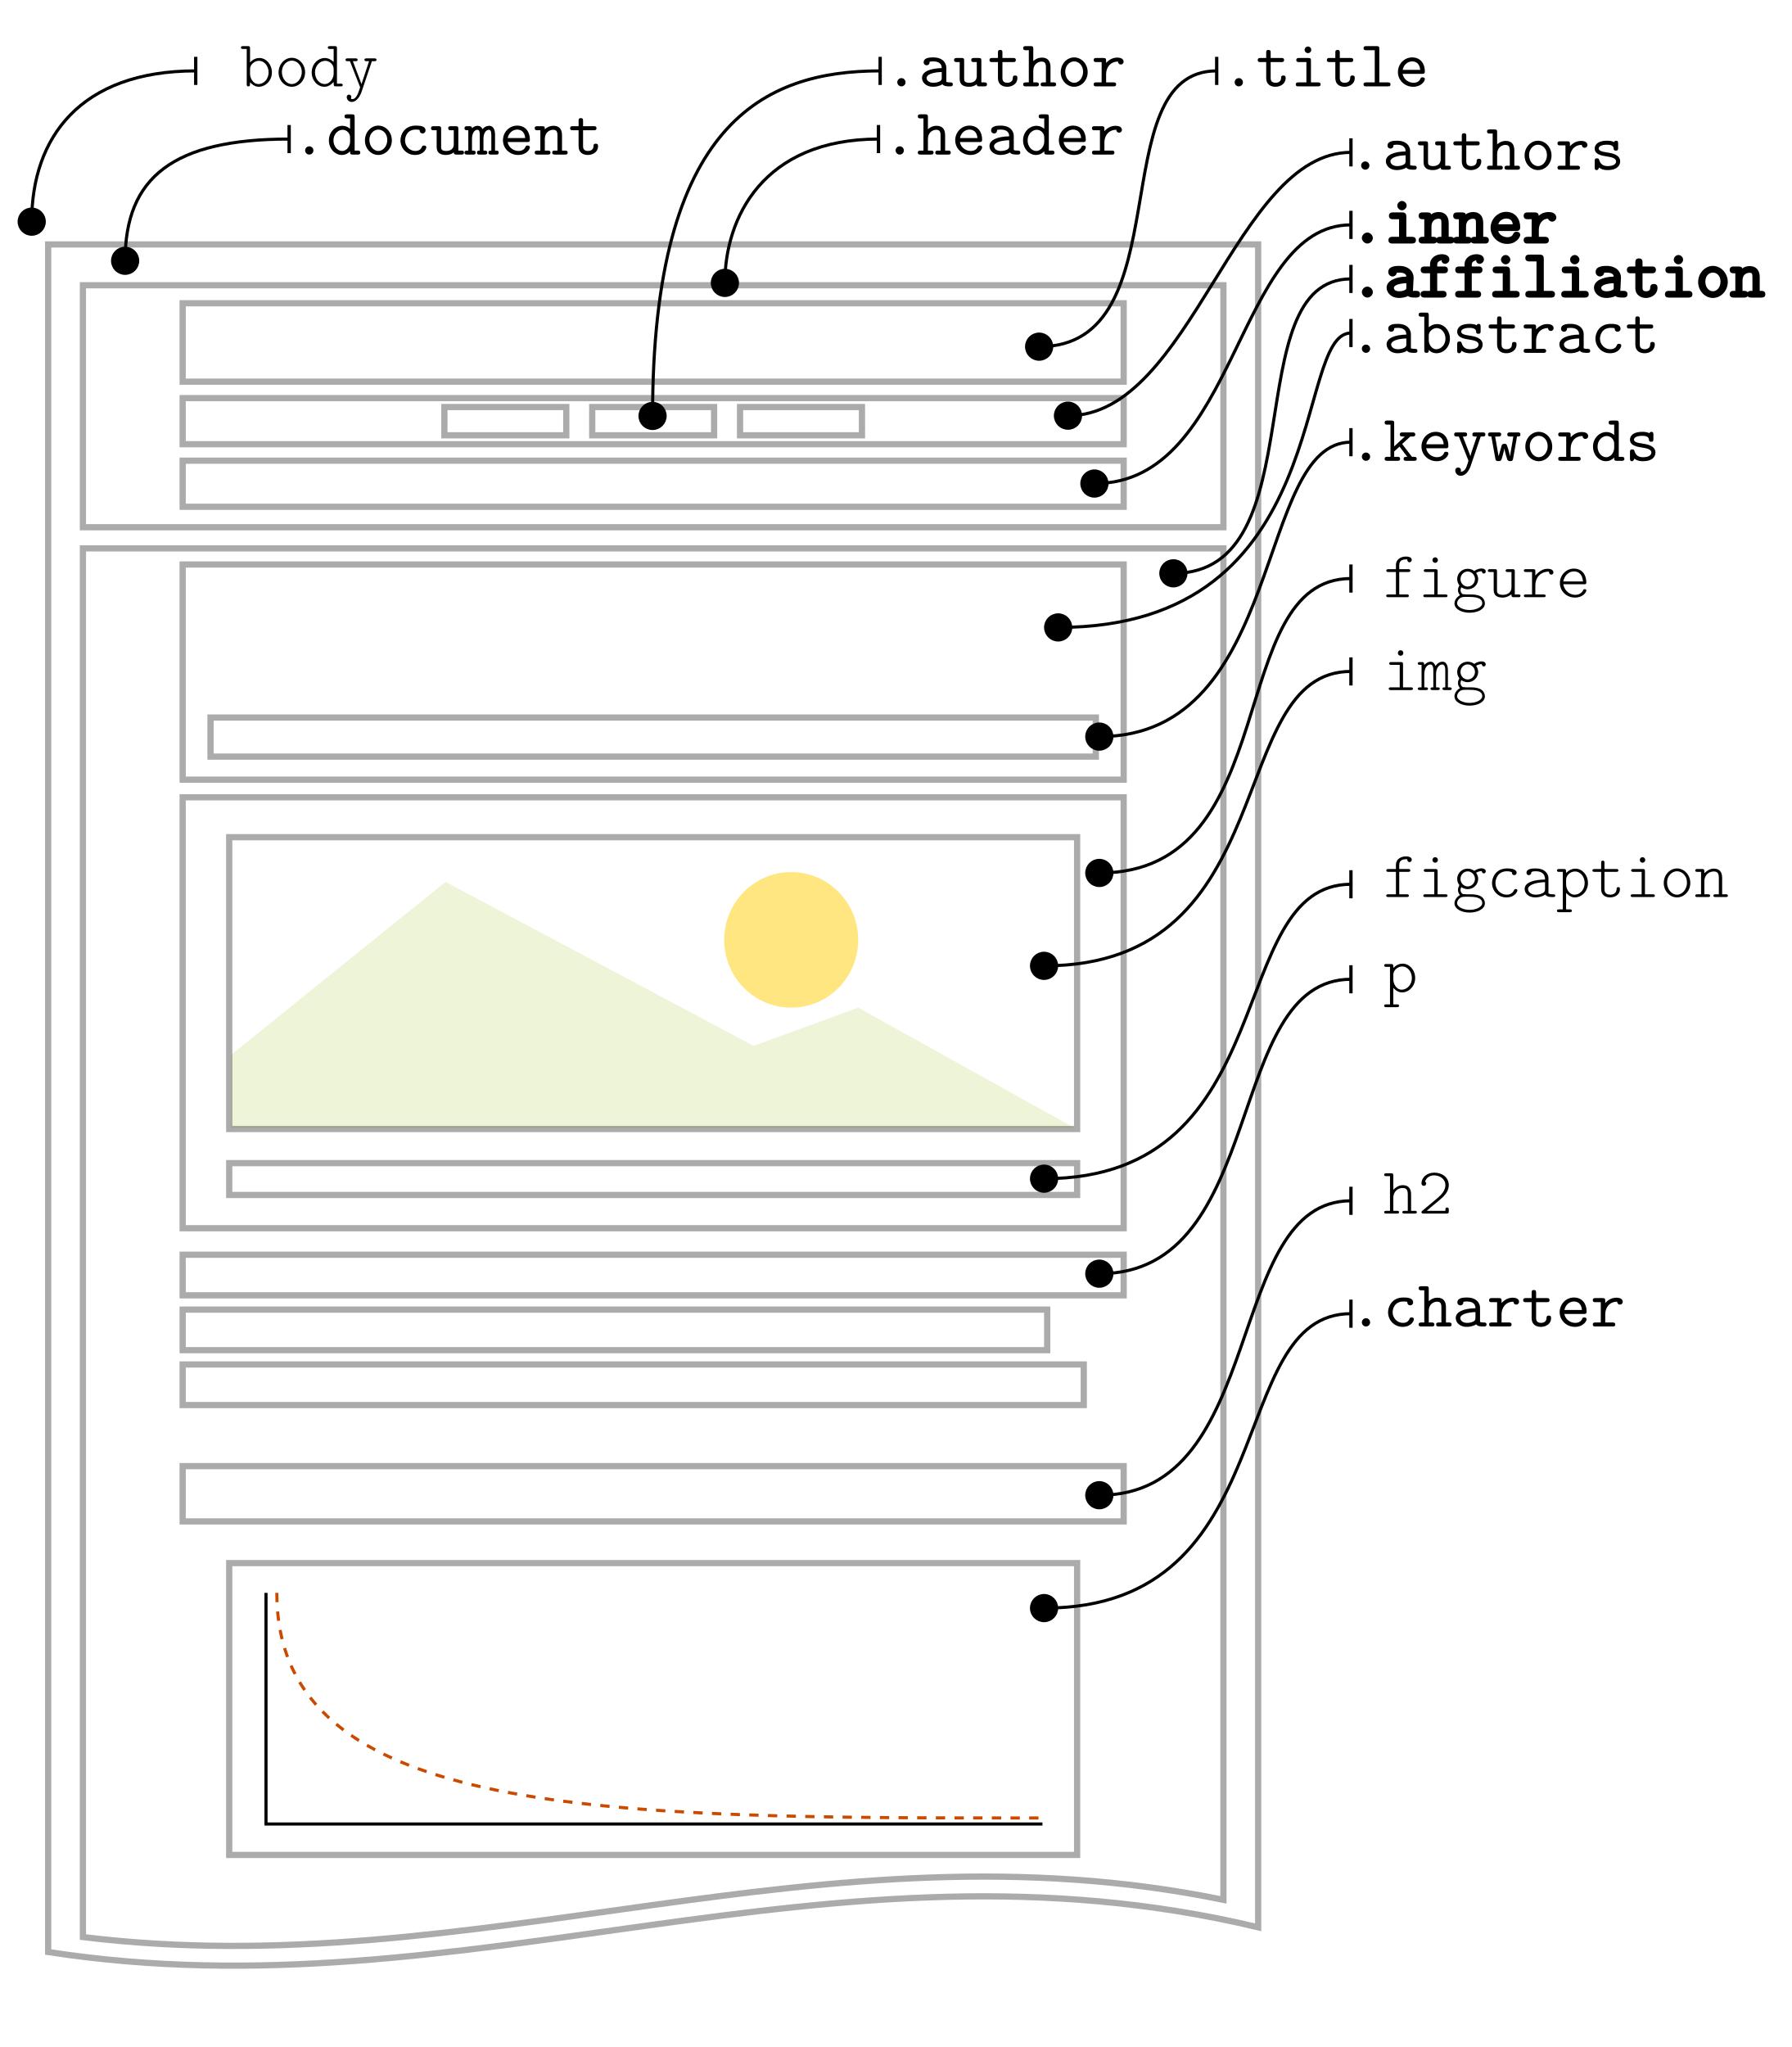
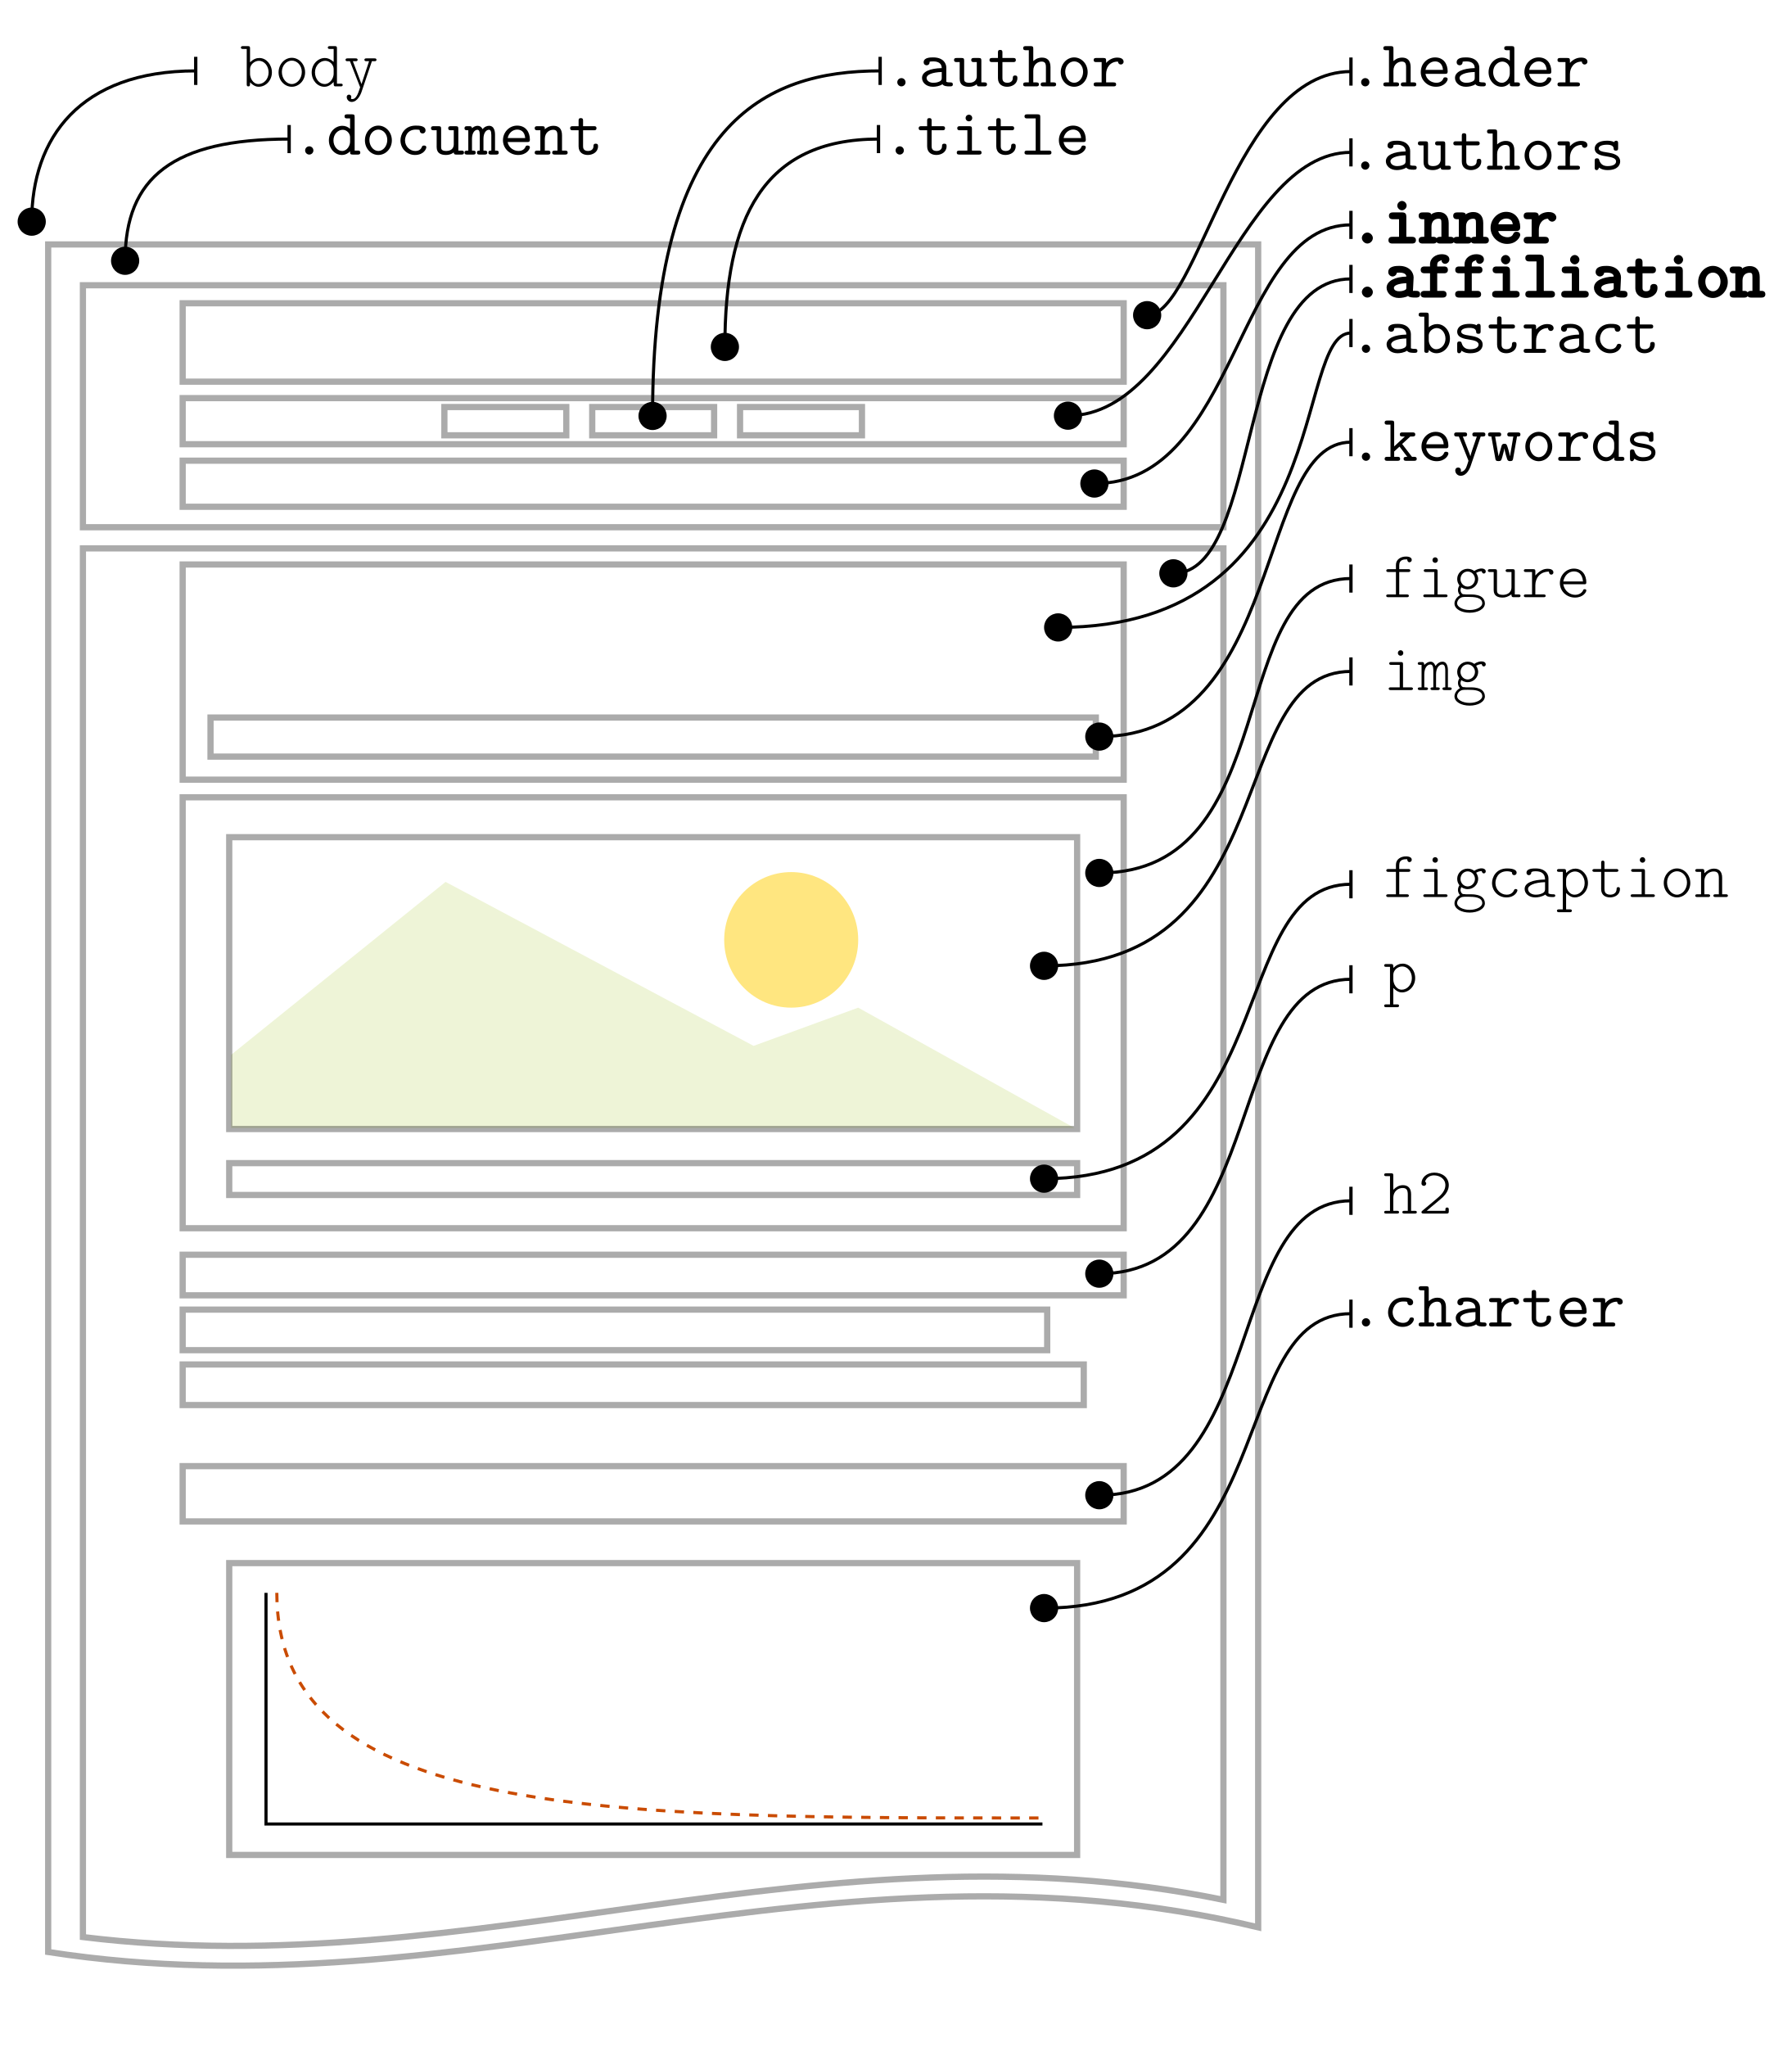
<svg xmlns="http://www.w3.org/2000/svg" width="288mm" height="329mm" viewBox="0 0 288 329" version="1.1" id="svg8">
  <defs id="defs2">
    <marker style="overflow:visible" id="marker30902" refX="0" refY="0" orient="auto">
      <path transform="scale(0.8)" style="fill:none;fill-opacity:0.75;fill-rule:evenodd;stroke:#000000;stroke-width:1pt;stroke-opacity:1" d="M 0,5.65 V -5.65" id="path30900" />
    </marker>
    <marker style="overflow:visible" id="marker30655" refX="0" refY="0" orient="auto">
      <path transform="matrix(0.8,0,0,0.8,5.92,0.8)" style="fill:#000000;fill-opacity:1;fill-rule:evenodd;stroke:#000000;stroke-width:1pt;stroke-opacity:1" d="m -2.5,-1 c 0,2.76 -2.24,5 -5,5 -2.76,0 -5,-2.24 -5,-5 0,-2.76 2.24,-5 5,-5 2.76,0 5,2.24 5,5 z" id="path30653" />
    </marker>
    <marker orient="auto" refY="0" refX="0" id="marker29346" style="overflow:visible">
      <path id="path29344" d="M 0,5.65 V -5.65" style="fill:none;fill-opacity:0.75;fill-rule:evenodd;stroke:#000000;stroke-width:1pt;stroke-opacity:1" transform="scale(0.8)" />
    </marker>
    <marker orient="auto" refY="0" refX="0" id="marker29111" style="overflow:visible">
      <path id="path29109" d="m -2.5,-1 c 0,2.76 -2.24,5 -5,5 -2.76,0 -5,-2.24 -5,-5 0,-2.76 2.24,-5 5,-5 2.76,0 5,2.24 5,5 z" style="fill:#000000;fill-opacity:1;fill-rule:evenodd;stroke:#000000;stroke-width:1pt;stroke-opacity:1" transform="matrix(0.8,0,0,0.8,5.92,0.8)" />
    </marker>
    <marker orient="auto" refY="0" refX="0" id="marker25084" style="overflow:visible">
      <path id="path25082" d="M 0,5.65 V -5.65" style="fill:none;fill-opacity:0.75;fill-rule:evenodd;stroke:#000000;stroke-width:1pt;stroke-opacity:1" transform="scale(0.8)" />
    </marker>
    <marker orient="auto" refY="0" refX="0" id="marker24861" style="overflow:visible">
      <path id="path24859" d="m -2.5,-1 c 0,2.76 -2.24,5 -5,5 -2.76,0 -5,-2.24 -5,-5 0,-2.76 2.24,-5 5,-5 2.76,0 5,2.24 5,5 z" style="fill:#000000;fill-opacity:1;fill-rule:evenodd;stroke:#000000;stroke-width:1pt;stroke-opacity:1" transform="matrix(0.8,0,0,0.8,5.92,0.8)" />
    </marker>
    <marker style="overflow:visible" id="marker22058" refX="0" refY="0" orient="auto">
      <path transform="scale(0.8)" style="fill:none;fill-opacity:0.75;fill-rule:evenodd;stroke:#000000;stroke-width:1pt;stroke-opacity:1" d="M 0,5.65 V -5.65" id="path22056" />
    </marker>
    <marker style="overflow:visible" id="marker21847" refX="0" refY="0" orient="auto">
      <path transform="matrix(0.8,0,0,0.8,5.92,0.8)" style="fill:#000000;fill-opacity:1;fill-rule:evenodd;stroke:#000000;stroke-width:1pt;stroke-opacity:1" d="m -2.5,-1 c 0,2.76 -2.24,5 -5,5 -2.76,0 -5,-2.24 -5,-5 0,-2.76 2.24,-5 5,-5 2.76,0 5,2.24 5,5 z" id="path21845" />
    </marker>
    <marker orient="auto" refY="0" refX="0" id="marker20052" style="overflow:visible">
      <path id="path20050" d="M 0,5.65 V -5.65" style="fill:none;fill-opacity:0.75;fill-rule:evenodd;stroke:#000000;stroke-width:1pt;stroke-opacity:1" transform="scale(0.8)" />
    </marker>
    <marker orient="auto" refY="0" refX="0" id="marker19853" style="overflow:visible">
      <path id="path19851" d="m -2.5,-1 c 0,2.76 -2.24,5 -5,5 -2.76,0 -5,-2.24 -5,-5 0,-2.76 2.24,-5 5,-5 2.76,0 5,2.24 5,5 z" style="fill:#000000;fill-opacity:1;fill-rule:evenodd;stroke:#000000;stroke-width:1pt;stroke-opacity:1" transform="matrix(0.8,0,0,0.8,5.92,0.8)" />
    </marker>
    <marker style="overflow:visible" id="marker17520" refX="0" refY="0" orient="auto">
      <path transform="scale(0.8)" style="fill:none;fill-opacity:0.75;fill-rule:evenodd;stroke:#000000;stroke-width:1pt;stroke-opacity:1" d="M 0,5.65 V -5.65" id="path17518" />
    </marker>
    <marker style="overflow:visible" id="marker17333" refX="0" refY="0" orient="auto">
      <path transform="matrix(0.8,0,0,0.8,5.92,0.8)" style="fill:#000000;fill-opacity:1;fill-rule:evenodd;stroke:#000000;stroke-width:1pt;stroke-opacity:1" d="m -2.5,-1 c 0,2.76 -2.24,5 -5,5 -2.76,0 -5,-2.24 -5,-5 0,-2.76 2.24,-5 5,-5 2.76,0 5,2.24 5,5 z" id="path17331" />
    </marker>
    <marker orient="auto" refY="0" refX="0" id="marker16496" style="overflow:visible">
      <path id="path16494" d="M 0,5.65 V -5.65" style="fill:none;fill-opacity:0.75;fill-rule:evenodd;stroke:#000000;stroke-width:1pt;stroke-opacity:1" transform="scale(0.8)" />
    </marker>
    <marker orient="auto" refY="0" refX="0" id="marker16321" style="overflow:visible">
      <path id="path16319" d="m -2.5,-1 c 0,2.76 -2.24,5 -5,5 -2.76,0 -5,-2.24 -5,-5 0,-2.76 2.24,-5 5,-5 2.76,0 5,2.24 5,5 z" style="fill:#000000;fill-opacity:1;fill-rule:evenodd;stroke:#000000;stroke-width:1pt;stroke-opacity:1" transform="matrix(0.8,0,0,0.8,5.92,0.8)" />
    </marker>
    <marker orient="auto" refY="0" refX="0" id="marker15581" style="overflow:visible">
      <path id="path15579" d="M 0,5.65 V -5.65" style="fill:none;fill-opacity:0.75;fill-rule:evenodd;stroke:#000000;stroke-width:1pt;stroke-opacity:1" transform="scale(0.8)" />
    </marker>
    <marker orient="auto" refY="0" refX="0" id="marker15418" style="overflow:visible">
      <path id="path15416" d="m -2.5,-1 c 0,2.76 -2.24,5 -5,5 -2.76,0 -5,-2.24 -5,-5 0,-2.76 2.24,-5 5,-5 2.76,0 5,2.24 5,5 z" style="fill:#000000;fill-opacity:1;fill-rule:evenodd;stroke:#000000;stroke-width:1pt;stroke-opacity:1" transform="matrix(0.8,0,0,0.8,5.92,0.8)" />
    </marker>
    <marker style="overflow:visible" id="marker14509" refX="0" refY="0" orient="auto">
      <path transform="scale(0.8)" style="fill:none;fill-opacity:0.75;fill-rule:evenodd;stroke:#000000;stroke-width:1pt;stroke-opacity:1" d="M 0,5.65 V -5.65" id="path14507" />
    </marker>
    <marker style="overflow:visible" id="marker14358" refX="0" refY="0" orient="auto">
      <path transform="matrix(0.8,0,0,0.8,5.92,0.8)" style="fill:#000000;fill-opacity:1;fill-rule:evenodd;stroke:#000000;stroke-width:1pt;stroke-opacity:1" d="m -2.5,-1 c 0,2.76 -2.24,5 -5,5 -2.76,0 -5,-2.24 -5,-5 0,-2.76 2.24,-5 5,-5 2.76,0 5,2.24 5,5 z" id="path14356" />
    </marker>
    <marker orient="auto" refY="0" refX="0" id="marker13318" style="overflow:visible">
      <path id="path13316" d="M 0,5.65 V -5.65" style="fill:none;fill-opacity:0.75;fill-rule:evenodd;stroke:#000000;stroke-width:1pt;stroke-opacity:1" transform="scale(0.8)" />
    </marker>
    <marker orient="auto" refY="0" refX="0" id="marker13179" style="overflow:visible">
      <path id="path13177" d="m -2.5,-1 c 0,2.76 -2.24,5 -5,5 -2.76,0 -5,-2.24 -5,-5 0,-2.76 2.24,-5 5,-5 2.76,0 5,2.24 5,5 z" style="fill:#000000;fill-opacity:1;fill-rule:evenodd;stroke:#000000;stroke-width:1pt;stroke-opacity:1" transform="matrix(0.8,0,0,0.8,5.92,0.8)" />
    </marker>
    <marker style="overflow:visible" id="marker12460" refX="0" refY="0" orient="auto">
      <path transform="scale(0.8)" style="fill:none;fill-opacity:0.75;fill-rule:evenodd;stroke:#000000;stroke-width:1pt;stroke-opacity:1" d="M 0,5.65 V -5.65" id="path12458" />
    </marker>
    <marker style="overflow:visible" id="marker12333" refX="0" refY="0" orient="auto">
      <path transform="matrix(0.8,0,0,0.8,5.92,0.8)" style="fill:#000000;fill-opacity:1;fill-rule:evenodd;stroke:#000000;stroke-width:1pt;stroke-opacity:1" d="m -2.5,-1 c 0,2.76 -2.24,5 -5,5 -2.76,0 -5,-2.24 -5,-5 0,-2.76 2.24,-5 5,-5 2.76,0 5,2.24 5,5 z" id="path12331" />
    </marker>
    <marker orient="auto" refY="0" refX="0" id="marker11118" style="overflow:visible">
      <path id="path11116" d="M 0,5.65 V -5.65" style="fill:none;fill-opacity:0.75;fill-rule:evenodd;stroke:#000000;stroke-width:1pt;stroke-opacity:1" transform="scale(0.8)" />
    </marker>
    <marker orient="auto" refY="0" refX="0" id="marker11003" style="overflow:visible">
      <path id="path11001" d="m -2.5,-1 c 0,2.76 -2.24,5 -5,5 -2.76,0 -5,-2.24 -5,-5 0,-2.76 2.24,-5 5,-5 2.76,0 5,2.24 5,5 z" style="fill:#000000;fill-opacity:1;fill-rule:evenodd;stroke:#000000;stroke-width:1pt;stroke-opacity:1" transform="matrix(0.8,0,0,0.8,5.92,0.8)" />
    </marker>
    <marker orient="auto" refY="0" refX="0" id="marker8476" style="overflow:visible">
      <path id="path8474" d="M 0,5.65 V -5.65" style="fill:none;fill-opacity:0.75;fill-rule:evenodd;stroke:#000000;stroke-width:1pt;stroke-opacity:1" transform="scale(0.8)" />
    </marker>
    <marker orient="auto" refY="0" refX="0" id="marker8373" style="overflow:visible">
      <path id="path8371" d="m -2.5,-1 c 0,2.76 -2.24,5 -5,5 -2.76,0 -5,-2.24 -5,-5 0,-2.76 2.24,-5 5,-5 2.76,0 5,2.24 5,5 z" style="fill:#000000;fill-opacity:1;fill-rule:evenodd;stroke:#000000;stroke-width:1pt;stroke-opacity:1" transform="matrix(0.8,0,0,0.8,5.92,0.8)" />
    </marker>
    <marker style="overflow:visible" id="marker7378" refX="0" refY="0" orient="auto">
      <path transform="scale(0.8)" style="fill:none;fill-opacity:0.75;fill-rule:evenodd;stroke:#000000;stroke-width:1pt;stroke-opacity:1" d="M 0,5.65 V -5.65" id="path7376" />
    </marker>
    <marker style="overflow:visible" id="marker7287" refX="0" refY="0" orient="auto">
      <path transform="matrix(0.8,0,0,0.8,5.92,0.8)" style="fill:#000000;fill-opacity:1;fill-rule:evenodd;stroke:#000000;stroke-width:1pt;stroke-opacity:1" d="m -2.5,-1 c 0,2.76 -2.24,5 -5,5 -2.76,0 -5,-2.24 -5,-5 0,-2.76 2.24,-5 5,-5 2.76,0 5,2.24 5,5 z" id="path7285" />
    </marker>
    <marker style="overflow:visible" id="marker6738" refX="0" refY="0" orient="auto">
      <path transform="scale(0.8)" style="fill:none;fill-opacity:0.75;fill-rule:evenodd;stroke:#000000;stroke-width:1pt;stroke-opacity:1" d="M 0,5.65 V -5.65" id="path6736" />
    </marker>
    <marker style="overflow:visible" id="marker6659" refX="0" refY="0" orient="auto">
      <path transform="matrix(0.8,0,0,0.8,5.92,0.8)" style="fill:#000000;fill-opacity:1;fill-rule:evenodd;stroke:#000000;stroke-width:1pt;stroke-opacity:1" d="m -2.5,-1 c 0,2.76 -2.24,5 -5,5 -2.76,0 -5,-2.24 -5,-5 0,-2.76 2.24,-5 5,-5 2.76,0 5,2.24 5,5 z" id="path6657" />
    </marker>
    <marker orient="auto" refY="0" refX="0" id="marker4424" style="overflow:visible">
      <path id="path4422" d="M 0,5.65 V -5.65" style="fill:none;fill-opacity:0.75;fill-rule:evenodd;stroke:#000000;stroke-width:1pt;stroke-opacity:1" transform="scale(0.8)" />
    </marker>
    <marker orient="auto" refY="0" refX="0" id="marker4357" style="overflow:visible">
      <path id="path4355" d="m -2.5,-1 c 0,2.76 -2.24,5 -5,5 -2.76,0 -5,-2.24 -5,-5 0,-2.76 2.24,-5 5,-5 2.76,0 5,2.24 5,5 z" style="fill:#000000;fill-opacity:1;fill-rule:evenodd;stroke:#000000;stroke-width:1pt;stroke-opacity:1" transform="matrix(0.8,0,0,0.8,5.92,0.8)" />
    </marker>
    <marker style="overflow:visible" id="marker2178" refX="0" refY="0" orient="auto">
      <path transform="scale(0.8)" style="fill:none;fill-opacity:0.75;fill-rule:evenodd;stroke:#000000;stroke-width:1pt;stroke-opacity:1" d="M 0,5.65 V -5.65" id="path2176" />
    </marker>
    <marker style="overflow:visible" id="marker2123" refX="0" refY="0" orient="auto">
      <path transform="matrix(0.8,0,0,0.8,5.92,0.8)" style="fill:#000000;fill-opacity:1;fill-rule:evenodd;stroke:#000000;stroke-width:1pt;stroke-opacity:1" d="m -2.5,-1 c 0,2.76 -2.24,5 -5,5 -2.76,0 -5,-2.24 -5,-5 0,-2.76 2.24,-5 5,-5 2.76,0 5,2.24 5,5 z" id="path2121" />
    </marker>
    <marker orient="auto" refY="0" refX="0" id="StopL" style="overflow:visible">
      <path id="path1087" d="M 0,5.65 V -5.65" style="fill:none;fill-opacity:0.75;fill-rule:evenodd;stroke:#000000;stroke-width:1pt;stroke-opacity:1" transform="scale(0.8)" />
    </marker>
    <marker orient="auto" refY="0" refX="0" id="Legs" style="overflow:visible">
      <g id="g1127" transform="scale(-0.7)" style="fill:#000000;fill-opacity:1;stroke:#000000;stroke-opacity:1">
        <g id="g1121" transform="matrix(0,-1,-1,0,20.70862,21.31391)" style="fill:#000000;fill-opacity:1;stroke:#000000;stroke-opacity:1">
          <path id="path1117" d="m 21.221,20.675 c -6.91,4.721 -2.455,6.607 -5.841,13.443" style="fill:#000000;fill-opacity:1;fill-rule:evenodd;stroke:#000000;stroke-width:1pt;stroke-opacity:1" />
          <path id="path1119" d="m 21.398,20.548 c -1.361,8.348 3.536,8.77 4.505,13.825" style="fill:#000000;fill-opacity:1;fill-rule:evenodd;stroke:#000000;stroke-width:1pt;stroke-opacity:1" />
        </g>
        <path id="path1123" d="m -14.09,-6.732 -0.922,4.043 3.963,-1.223 z" style="fill:#000000;fill-opacity:1;fill-rule:evenodd;stroke:#000000;stroke-width:1pt;stroke-opacity:1" />
        <path id="path1125" d="m -15.216,4.557 1.874,3.7 2.267,-3.473 z" style="fill:#000000;fill-opacity:1;fill-rule:evenodd;stroke:#000000;stroke-width:1pt;stroke-opacity:1" />
      </g>
    </marker>
    <marker orient="auto" refY="0" refX="0" id="marker1202" style="overflow:visible">
      <path id="path1200" d="m -2.5,-1 c 0,2.76 -2.24,5 -5,5 -2.76,0 -5,-2.24 -5,-5 0,-2.76 2.24,-5 5,-5 2.76,0 5,2.24 5,5 z" style="fill:#000000;fill-opacity:1;fill-rule:evenodd;stroke:#000000;stroke-width:1pt;stroke-opacity:1" transform="matrix(0.8,0,0,0.8,5.92,0.8)" />
    </marker>
    <marker orient="auto" refY="0" refX="0" id="DotL" style="overflow:visible">
      <path id="path979" d="m -2.5,-1 c 0,2.76 -2.24,5 -5,5 -2.76,0 -5,-2.24 -5,-5 0,-2.76 2.24,-5 5,-5 2.76,0 5,2.24 5,5 z" style="fill:#000000;fill-opacity:1;fill-rule:evenodd;stroke:#000000;stroke-width:1pt;stroke-opacity:1" transform="matrix(0.8,0,0,0.8,5.92,0.8)" />
    </marker>
  </defs>
  <g id="layer1" transform="translate(0,32)">
    <path style="opacity:0.329;fill:none;fill-opacity:0.058;stroke:#000000;stroke-width:3.78;stroke-linecap:butt;stroke-linejoin:miter;stroke-miterlimit:4;stroke-dasharray:none;stroke-dashoffset:0;stroke-opacity:1" d="M 29.268,27.547 V 1064.811 c 254.666,39.384 473.694,-77.593 735.166,-15.006 V 27.547 Z" transform="scale(0.2645833)" id="rect817" />
    <rect style="opacity:0.329;fill:none;fill-opacity:0.058;stroke:#000000;stroke-width:1;stroke-linecap:butt;stroke-linejoin:miter;stroke-miterlimit:4;stroke-dasharray:none;stroke-dashoffset:0;stroke-opacity:1" id="rect821" width="183.342" height="38.892" x="13.329" y="13.846" />
    <path style="opacity:0.329;fill:none;fill-opacity:0.058;stroke:#000000;stroke-width:3.78;stroke-linecap:butt;stroke-linejoin:miter;stroke-miterlimit:4;stroke-dasharray:none;stroke-dashoffset:0;stroke-opacity:1" d="M 50.377,212.182 V 1055.732 C 289.284,1085.005 498.287,982.904 743.324,1033.119 V 212.182 Z" transform="scale(0.2645833)" id="rect823" />
    <rect y="16.742" x="29.365" height="12.6" width="151.27" id="rect827" style="opacity:0.329;fill:none;fill-opacity:0.058;stroke:#000000;stroke-width:1;stroke-linecap:butt;stroke-linejoin:miter;stroke-miterlimit:4;stroke-dasharray:none;stroke-dashoffset:0;stroke-opacity:1" />
    <rect style="opacity:0.329;fill:none;fill-opacity:0.058;stroke:#000000;stroke-width:1;stroke-linecap:butt;stroke-linejoin:miter;stroke-miterlimit:4;stroke-dasharray:none;stroke-dashoffset:0;stroke-opacity:1" id="rect829" width="151.27" height="7.408" x="29.365" y="31.987" />
    <rect y="58.727" x="29.365" height="34.582" width="151.27" id="rect831" style="opacity:0.329;fill:none;fill-opacity:0.058;stroke:#000000;stroke-width:1;stroke-linecap:butt;stroke-linejoin:miter;stroke-miterlimit:4;stroke-dasharray:none;stroke-dashoffset:0;stroke-opacity:1" />
    <rect style="opacity:0.329;fill:none;fill-opacity:0.058;stroke:#000000;stroke-width:1;stroke-linecap:butt;stroke-linejoin:miter;stroke-miterlimit:4;stroke-dasharray:none;stroke-dashoffset:0;stroke-opacity:1" id="rect837" width="151.27" height="6.521" x="29.365" y="169.664" />
    <rect y="178.484" x="29.365" height="6.521" width="138.975" id="rect839" style="opacity:0.329;fill:none;fill-opacity:0.058;stroke:#000000;stroke-width:1;stroke-linecap:butt;stroke-linejoin:miter;stroke-miterlimit:4;stroke-dasharray:none;stroke-dashoffset:0;stroke-opacity:1" />
    <rect style="opacity:0.329;fill:none;fill-opacity:0.058;stroke:#000000;stroke-width:1;stroke-linecap:butt;stroke-linejoin:miter;stroke-miterlimit:4;stroke-dasharray:none;stroke-dashoffset:0;stroke-opacity:1" id="rect841" width="144.855" height="6.521" x="29.365" y="187.303" />
    <rect style="opacity:0.329;fill:none;fill-opacity:0.058;stroke:#000000;stroke-width:1;stroke-linecap:butt;stroke-linejoin:miter;stroke-miterlimit:4;stroke-dasharray:none;stroke-dashoffset:0;stroke-opacity:1" id="rect853" width="151.27" height="8.885" x="29.365" y="203.641" />
-     <path style="fill:none;stroke:#000000;stroke-width:0.5;stroke-linecap:butt;stroke-linejoin:miter;stroke-miterlimit:4;stroke-dasharray:none;stroke-opacity:1;marker-start:url(#marker1202);marker-end:url(#StopL)" d="m 116.53,13.427 c 0,-10.322 6.07,-23.076 24.691,-23.076" id="path916" />
+     <path style="fill:none;stroke:#000000;stroke-width:0.5;stroke-linecap:butt;stroke-linejoin:miter;stroke-miterlimit:4;stroke-dasharray:none;stroke-opacity:1;marker-start:url(#marker1202);marker-end:url(#StopL)" d="m 116.53,23.717 c 0,-20.528 6.07,-33.366 24.691,-33.366" id="path916" />
    <text xml:space="preserve" style="font-style:normal;font-variant:normal;font-weight:normal;font-stretch:normal;font-size:10.583px;line-height:1.25;font-family:'Latin Modern Mono';-inkscape-font-specification:'Latin Modern Mono';letter-spacing:0px;word-spacing:0px;fill:#000000;fill-opacity:1;stroke:none;stroke-width:0.265" x="105.644" y="-15.492" id="text2061">
      <tspan id="tspan2059" x="105.644" y="-5.935" style="font-style:normal;font-variant:normal;font-weight:normal;font-stretch:normal;font-family:'Latin Modern Mono';-inkscape-font-specification:'Latin Modern Mono';stroke-width:0.265" />
    </text>
    <text xml:space="preserve" style="font-style:normal;font-variant:normal;font-weight:normal;font-stretch:normal;font-size:10.583px;line-height:1.25;font-family:'Latin Modern Mono Light';-inkscape-font-specification:'Latin Modern Mono Light, Normal';font-variant-ligatures:normal;font-variant-caps:normal;font-variant-numeric:normal;font-feature-settings:normal;text-align:start;letter-spacing:0px;word-spacing:0px;writing-mode:lr-tb;text-anchor:start;fill:#000000;fill-opacity:1;stroke:none;stroke-width:0.265" x="141.864" y="-7.158" id="text2065">
-       <tspan id="tspan2063" x="141.864" y="-7.158" style="font-style:normal;font-variant:normal;font-weight:normal;font-stretch:normal;font-size:10.583px;font-family:'Latin Modern Mono';-inkscape-font-specification:'Latin Modern Mono';font-variant-ligatures:normal;font-variant-caps:normal;font-variant-numeric:normal;font-feature-settings:normal;text-align:start;writing-mode:lr-tb;text-anchor:start;stroke-width:0.265">.header</tspan>
+       <tspan id="tspan2063" x="141.864" y="-7.158" style="font-style:normal;font-variant:normal;font-weight:normal;font-stretch:normal;font-size:10.583px;font-family:'Latin Modern Mono';-inkscape-font-specification:'Latin Modern Mono';font-variant-ligatures:normal;font-variant-caps:normal;font-variant-numeric:normal;font-feature-settings:normal;text-align:start;writing-mode:lr-tb;text-anchor:start;stroke-width:0.265">.title</tspan>
    </text>
    <path id="path2115" d="m 20.115,9.872 c 0,-13.384 7.746,-19.521 26.366,-19.521" style="fill:none;stroke:#000000;stroke-width:0.5;stroke-linecap:butt;stroke-linejoin:miter;stroke-miterlimit:4;stroke-dasharray:none;stroke-opacity:1;marker-start:url(#marker2123);marker-end:url(#marker2178)" />
    <text id="text2119" y="-7.158" x="46.94" style="font-style:normal;font-weight:normal;font-size:10.583px;line-height:1.25;font-family:sans-serif;letter-spacing:0px;word-spacing:0px;fill:#000000;fill-opacity:1;stroke:none;stroke-width:0.265" xml:space="preserve">
      <tspan style="font-style:normal;font-variant:normal;font-weight:normal;font-stretch:normal;font-family:'Latin Modern Mono';-inkscape-font-specification:'Latin Modern Mono';stroke-width:0.265" y="-7.158" x="46.94" id="tspan2117">.document</tspan>
    </text>
-     <path style="fill:none;stroke:#000000;stroke-width:0.5;stroke-linecap:butt;stroke-linejoin:miter;stroke-miterlimit:4;stroke-dasharray:none;stroke-opacity:1;marker-start:url(#marker4357);marker-end:url(#marker4424)" d="m 167.085,23.717 c 23.119,0 9.884,-44.324 28.505,-44.324" id="path4349" />
-     <text xml:space="preserve" style="font-style:normal;font-weight:normal;font-size:10.583px;line-height:1.25;font-family:sans-serif;letter-spacing:0px;word-spacing:0px;fill:#000000;fill-opacity:1;stroke:none;stroke-width:0.265" x="196.367" y="-18.116" id="text4353">
-       <tspan id="tspan4351" x="196.367" y="-18.116" style="font-style:normal;font-variant:normal;font-weight:normal;font-stretch:normal;font-family:'Latin Modern Mono';-inkscape-font-specification:'Latin Modern Mono';stroke-width:0.265">.title</tspan>
-     </text>
-     <path id="path7283" d="m 188.667,60.147 c 23.119,0 9.884,-47.317 28.505,-47.317" style="fill:none;stroke:#000000;stroke-width:0.5;stroke-linecap:butt;stroke-linejoin:miter;stroke-miterlimit:4;stroke-dasharray:none;stroke-opacity:1;marker-start:url(#marker7287);marker-end:url(#marker7378)" />
+     <path style="fill:none;stroke:#000000;stroke-width:0.5;stroke-linecap:butt;stroke-linejoin:miter;stroke-miterlimit:4;stroke-dasharray:none;stroke-opacity:1;marker-start:url(#marker4357);marker-end:url(#marker4424)" d="m 184.449,18.657 c 8.152,0 14.102,-39.157 32.723,-39.157" id="path4349" />
+     <text xml:space="preserve" style="font-style:normal;font-weight:normal;font-size:10.583px;line-height:1.25;font-family:sans-serif;letter-spacing:0px;word-spacing:0px;fill:#000000;fill-opacity:1;stroke:none;stroke-width:0.265" x="216.699" y="-18.116" id="text4353">
+       <tspan id="tspan4351" x="216.699" y="-18.116" style="font-style:normal;font-variant:normal;font-weight:normal;font-stretch:normal;font-family:'Latin Modern Mono';-inkscape-font-specification:'Latin Modern Mono';stroke-width:0.265">.header</tspan>
+     </text>
+     <path id="path7283" d="m 188.667,60.147 c 14.284,0 9.884,-47.317 28.505,-47.317" style="fill:none;stroke:#000000;stroke-width:0.5;stroke-linecap:butt;stroke-linejoin:miter;stroke-miterlimit:4;stroke-dasharray:none;stroke-opacity:1;marker-start:url(#marker7287);marker-end:url(#marker7378)" />
    <text id="text8351" y="15.827" x="216.815" style="font-style:normal;font-weight:normal;font-size:10.583px;line-height:1.25;font-family:sans-serif;letter-spacing:0px;word-spacing:0px;fill:#000000;fill-opacity:1;stroke:none;stroke-width:0.265" xml:space="preserve">
      <tspan style="font-style:normal;font-variant:normal;font-weight:bold;font-stretch:normal;font-family:'Latin Modern Mono';-inkscape-font-specification:'Latin Modern Mono';stroke-width:0.265" y="15.827" x="216.815" id="tspan8349">.affiliation</tspan>
    </text>
    <path style="fill:none;stroke:#000000;stroke-width:0.5;stroke-linecap:butt;stroke-linejoin:miter;stroke-miterlimit:4;stroke-dasharray:none;stroke-opacity:1;marker-start:url(#marker8373);marker-end:url(#marker8476)" d="m 170.146,68.841 c 44.663,0 37.65,-47.317 47.025,-47.317" id="path8365" />
    <path style="fill:none;stroke:#000000;stroke-width:0.5;stroke-linecap:butt;stroke-linejoin:miter;stroke-miterlimit:4;stroke-dasharray:none;stroke-opacity:1;marker-start:url(#marker11003);marker-end:url(#marker11118)" d="m 176.76,108.302 c 29.922,0 19.9,-47.317 40.411,-47.317" id="path10995" />
    <text xml:space="preserve" style="font-style:normal;font-weight:normal;font-size:10.583px;line-height:1.25;font-family:sans-serif;letter-spacing:0px;word-spacing:0px;fill:#000000;fill-opacity:1;stroke:none;stroke-width:0.265" x="216.815" y="63.981" id="text10999">
      <tspan id="tspan10997" x="216.815" y="63.981" style="font-style:normal;font-variant:normal;font-weight:normal;font-stretch:normal;font-family:'Latin Modern Mono Light';-inkscape-font-specification:'Latin Modern Mono Light, ';stroke-width:0.265"> figure</tspan>
    </text>
    <path id="path12329" d="m 167.878,123.232 c 38.805,0 28.783,-47.317 49.293,-47.317" style="fill:none;stroke:#000000;stroke-width:0.5;stroke-linecap:butt;stroke-linejoin:miter;stroke-miterlimit:4;stroke-dasharray:none;stroke-opacity:1;marker-start:url(#marker12333);marker-end:url(#marker12460)" />
    <text id="text12737" y="78.911" x="216.815" style="font-style:normal;font-variant:normal;font-weight:normal;font-stretch:normal;font-size:10.583px;line-height:1.25;font-family:'Latin Modern Mono Light';-inkscape-font-specification:'Latin Modern Mono Light, Normal';font-variant-ligatures:normal;font-variant-caps:normal;font-variant-numeric:normal;font-feature-settings:normal;text-align:start;letter-spacing:0px;word-spacing:0px;writing-mode:lr-tb;text-anchor:start;fill:#000000;fill-opacity:1;stroke:none;stroke-width:0.265" xml:space="preserve">
      <tspan style="font-style:normal;font-variant:normal;font-weight:normal;font-stretch:normal;font-size:10.583px;font-family:'Latin Modern Mono Light';-inkscape-font-specification:'Latin Modern Mono Light, Normal';font-variant-ligatures:normal;font-variant-caps:normal;font-variant-numeric:normal;font-feature-settings:normal;text-align:start;writing-mode:lr-tb;text-anchor:start;stroke-width:0.265" y="78.911" x="216.815" id="tspan12735"> img</tspan>
    </text>
    <text xml:space="preserve" style="font-style:normal;font-weight:normal;font-size:10.583px;line-height:1.25;font-family:sans-serif;letter-spacing:0px;word-spacing:0px;fill:#000000;fill-opacity:1;stroke:none;stroke-width:0.265" x="216.815" y="24.71" id="text13161">
      <tspan id="tspan13159" x="216.815" y="24.71" style="font-style:normal;font-variant:normal;font-weight:normal;font-stretch:normal;font-family:'Latin Modern Mono';-inkscape-font-specification:'Latin Modern Mono';stroke-width:0.265">.abstract</tspan>
    </text>
    <path style="fill:none;stroke:#000000;stroke-width:0.5;stroke-linecap:butt;stroke-linejoin:miter;stroke-miterlimit:4;stroke-dasharray:none;stroke-opacity:1;marker-start:url(#marker13179);marker-end:url(#marker13318)" d="m 167.878,157.439 c 38.805,0 28.783,-47.317 49.293,-47.317" id="path13175" />
    <text id="text14027" y="112.173" x="216.815" style="font-style:normal;font-variant:normal;font-weight:normal;font-stretch:normal;font-size:10.583px;line-height:1.25;font-family:'Latin Modern Mono Light';-inkscape-font-specification:'Latin Modern Mono Light, Normal';font-variant-ligatures:normal;font-variant-caps:normal;font-variant-numeric:normal;font-feature-settings:normal;text-align:start;letter-spacing:0px;word-spacing:0px;writing-mode:lr-tb;text-anchor:start;fill:#000000;fill-opacity:1;stroke:none;stroke-width:0.265" xml:space="preserve">
      <tspan style="font-style:normal;font-variant:normal;font-weight:normal;font-stretch:normal;font-size:10.583px;font-family:'Latin Modern Mono Light';-inkscape-font-specification:'Latin Modern Mono Light, Normal';font-variant-ligatures:normal;font-variant-caps:normal;font-variant-numeric:normal;font-feature-settings:normal;text-align:start;writing-mode:lr-tb;text-anchor:start;stroke-width:0.265" y="112.173" x="216.815" id="tspan14025"> figcaption</tspan>
    </text>
    <path id="path14350" d="m 176.76,172.709 c 27.088,0 19.9,-47.317 40.411,-47.317" style="fill:none;stroke:#000000;stroke-width:0.5;stroke-linecap:butt;stroke-linejoin:miter;stroke-miterlimit:4;stroke-dasharray:none;stroke-opacity:1;marker-start:url(#marker14358);marker-end:url(#marker14509)" />
    <text xml:space="preserve" style="font-style:normal;font-variant:normal;font-weight:normal;font-stretch:normal;font-size:10.583px;line-height:1.25;font-family:'Latin Modern Mono Light';-inkscape-font-specification:'Latin Modern Mono Light, Normal';font-variant-ligatures:normal;font-variant-caps:normal;font-variant-numeric:normal;font-feature-settings:normal;text-align:start;letter-spacing:0px;word-spacing:0px;writing-mode:lr-tb;text-anchor:start;fill:#000000;fill-opacity:1;stroke:none;stroke-width:0.265" x="216.815" y="127.443" id="text14354">
      <tspan id="tspan14352" x="216.815" y="127.443" style="font-style:normal;font-variant:normal;font-weight:normal;font-stretch:normal;font-size:10.583px;font-family:'Latin Modern Mono Light';-inkscape-font-specification:'Latin Modern Mono Light, Normal';font-variant-ligatures:normal;font-variant-caps:normal;font-variant-numeric:normal;font-feature-settings:normal;text-align:start;writing-mode:lr-tb;text-anchor:start;stroke-width:0.265"> p</tspan>
    </text>
    <path style="fill:none;stroke:#000000;stroke-width:0.5;stroke-linecap:butt;stroke-linejoin:miter;stroke-miterlimit:4;stroke-dasharray:none;stroke-opacity:1;marker-start:url(#marker15418);marker-end:url(#marker15581)" d="m 176.76,208.314 c 27.088,0 19.9,-47.317 40.411,-47.317" id="path15410" />
    <text id="text15414" y="163.049" x="216.815" style="font-style:normal;font-variant:normal;font-weight:normal;font-stretch:normal;font-size:10.583px;line-height:1.25;font-family:'Latin Modern Mono Light';-inkscape-font-specification:'Latin Modern Mono Light, Normal';font-variant-ligatures:normal;font-variant-caps:normal;font-variant-numeric:normal;font-feature-settings:normal;text-align:start;letter-spacing:0px;word-spacing:0px;writing-mode:lr-tb;text-anchor:start;fill:#000000;fill-opacity:1;stroke:none;stroke-width:0.265" xml:space="preserve">
      <tspan style="font-style:normal;font-variant:normal;font-weight:normal;font-stretch:normal;font-size:10.583px;font-family:'Latin Modern Mono Light';-inkscape-font-specification:'Latin Modern Mono Light, Normal';font-variant-ligatures:normal;font-variant-caps:normal;font-variant-numeric:normal;font-feature-settings:normal;text-align:start;writing-mode:lr-tb;text-anchor:start;stroke-width:0.265" y="163.049" x="216.815" id="tspan15412"> h2</tspan>
    </text>
    <g id="g16299" transform="translate(34.75158,-2.645833)">
      <rect style="opacity:0.329;fill:none;fill-opacity:0.058;stroke:#000000;stroke-width:1;stroke-linecap:butt;stroke-linejoin:miter;stroke-miterlimit:4;stroke-dasharray:none;stroke-dashoffset:0;stroke-opacity:1" id="rect16276" width="19.595" height="4.542" x="36.686" y="36.066" />
      <rect y="36.066" x="60.451" height="4.542" width="19.595" id="rect16278" style="opacity:0.329;fill:none;fill-opacity:0.058;stroke:#000000;stroke-width:1;stroke-linecap:butt;stroke-linejoin:miter;stroke-miterlimit:4;stroke-dasharray:none;stroke-dashoffset:0;stroke-opacity:1" />
      <rect style="opacity:0.329;fill:none;fill-opacity:0.058;stroke:#000000;stroke-width:1;stroke-linecap:butt;stroke-linejoin:miter;stroke-miterlimit:4;stroke-dasharray:none;stroke-dashoffset:0;stroke-opacity:1" id="rect16280" width="19.595" height="4.542" x="84.216" y="36.066" />
    </g>
    <g id="g30552" transform="translate(0,2.645833)">
      <rect style="opacity:0.329;fill:none;fill-opacity:0.058;stroke:#000000;stroke-width:1;stroke-linecap:butt;stroke-linejoin:miter;stroke-miterlimit:4;stroke-dasharray:none;stroke-dashoffset:0;stroke-opacity:1" id="rect16282" width="136.303" height="46.907" x="36.849" y="216.579" />
      <path id="path16284" d="m 42.763,221.363 v 37.15 h 120.539 4.276" style="fill:none;stroke:#000000;stroke-width:0.5;stroke-linecap:butt;stroke-linejoin:miter;stroke-miterlimit:4;stroke-dasharray:none;stroke-opacity:1" />
      <path id="path16288" d="m 44.5,221.363 c 0,36.358 53.285,36.182 123.078,36.182" style="fill:none;stroke:#ca4b00;stroke-width:0.5;stroke-linecap:butt;stroke-linejoin:miter;stroke-miterlimit:4;stroke-dasharray:1.5, 1.5;stroke-dashoffset:0;stroke-opacity:1" />
    </g>
    <g id="g30595" transform="translate(0,16.40417)">
      <path id="path16290" d="m 37.15,121.131 v 11.76 H 172.735 l -34.774,-19.342 -16.82,6.142 -49.513,-26.356 z" style="fill:#eef4d7;stroke:none;stroke-width:0.265px;stroke-linecap:butt;stroke-linejoin:miter;stroke-opacity:1" />
      <rect y="79.739" x="29.365" height="69.261" width="151.27" id="rect825" style="opacity:0.329;fill:none;fill-opacity:0.058;stroke:#000000;stroke-width:1;stroke-linecap:butt;stroke-linejoin:miter;stroke-miterlimit:4;stroke-dasharray:none;stroke-dashoffset:0;stroke-opacity:1" />
      <rect style="opacity:0.329;fill:none;fill-opacity:0.058;stroke:#000000;stroke-width:1;stroke-linecap:butt;stroke-linejoin:miter;stroke-miterlimit:4;stroke-dasharray:none;stroke-dashoffset:0;stroke-opacity:1" id="rect833" width="136.303" height="5.116" x="36.849" y="138.539" />
      <rect y="86.151" x="36.849" height="46.907" width="136.303" id="rect835" style="opacity:0.329;fill:none;fill-opacity:0.058;stroke:#000000;stroke-width:1;stroke-linecap:butt;stroke-linejoin:miter;stroke-miterlimit:4;stroke-dasharray:none;stroke-dashoffset:0;stroke-opacity:1" />
      <ellipse ry="10.895" rx="10.772" cy="102.654" cx="127.189" id="path16292" style="opacity:1;fill:#ffe680;fill-opacity:1;stroke:none;stroke-width:0.5;stroke-linecap:butt;stroke-linejoin:miter;stroke-miterlimit:4;stroke-dasharray:1.5, 1.5;stroke-dashoffset:0;stroke-opacity:1" />
    </g>
    <path id="path17325" d="m 167.878,226.457 c 38.805,0 28.783,-47.317 49.293,-47.317" style="fill:none;stroke:#000000;stroke-width:0.5;stroke-linecap:butt;stroke-linejoin:miter;stroke-miterlimit:4;stroke-dasharray:none;stroke-opacity:1;marker-start:url(#marker17333);marker-end:url(#marker17520)" />
    <text xml:space="preserve" style="font-style:normal;font-variant:normal;font-weight:normal;font-stretch:normal;font-size:10.583px;line-height:1.25;font-family:'Latin Modern Mono Light';-inkscape-font-specification:'Latin Modern Mono Light, Normal';font-variant-ligatures:normal;font-variant-caps:normal;font-variant-numeric:normal;font-feature-settings:normal;text-align:start;letter-spacing:0px;word-spacing:0px;writing-mode:lr-tb;text-anchor:start;fill:#000000;fill-opacity:1;stroke:none;stroke-width:0.265" x="216.815" y="181.192" id="text17329">
      <tspan id="tspan17327" x="216.815" y="181.192" style="font-style:normal;font-variant:normal;font-weight:normal;font-stretch:normal;font-size:10.583px;font-family:'Latin Modern Mono';-inkscape-font-specification:'Latin Modern Mono, Normal';font-variant-ligatures:normal;font-variant-caps:normal;font-variant-numeric:normal;font-feature-settings:normal;text-align:start;writing-mode:lr-tb;text-anchor:start;stroke-width:0.265">.charter</tspan>
    </text>
    <rect y="42.041" x="29.365" height="7.408" width="151.27" id="rect19688" style="opacity:0.329;fill:none;fill-opacity:0.058;stroke:#000000;stroke-width:1;stroke-linecap:butt;stroke-linejoin:miter;stroke-miterlimit:4;stroke-dasharray:none;stroke-dashoffset:0;stroke-opacity:1" />
    <path style="fill:none;stroke:#000000;stroke-width:0.5;stroke-linecap:butt;stroke-linejoin:miter;stroke-miterlimit:4;stroke-dasharray:none;stroke-opacity:1;marker-start:url(#marker19853);marker-end:url(#marker20052)" d="m 175.971,45.715 c 23.119,0 22.579,-41.571 41.2,-41.571" id="path19845" />
    <text xml:space="preserve" style="font-style:normal;font-weight:normal;font-size:10.583px;line-height:1.25;font-family:sans-serif;letter-spacing:0px;word-spacing:0px;fill:#000000;fill-opacity:1;stroke:none;stroke-width:0.265" x="216.815" y="7.141" id="text19849">
      <tspan id="tspan19847" x="216.815" y="7.141" style="font-style:normal;font-variant:normal;font-weight:bold;font-stretch:normal;font-family:'Latin Modern Mono';-inkscape-font-specification:'Latin Modern Mono';stroke-width:0.265">.inner</tspan>
    </text>
    <path id="path21839" d="m 104.903,34.809 c 0,-47.072 17.964,-55.416 36.584,-55.416" style="fill:none;stroke:#000000;stroke-width:0.5;stroke-linecap:butt;stroke-linejoin:miter;stroke-miterlimit:4;stroke-dasharray:none;stroke-opacity:1;marker-start:url(#marker21847);marker-end:url(#marker22058)" />
    <text id="text21843" y="-18.116" x="142.131" style="font-style:normal;font-variant:normal;font-weight:normal;font-stretch:normal;font-size:10.583px;line-height:1.25;font-family:'Latin Modern Mono Light';-inkscape-font-specification:'Latin Modern Mono Light, Normal';font-variant-ligatures:normal;font-variant-caps:normal;font-variant-numeric:normal;font-feature-settings:normal;text-align:start;letter-spacing:0px;word-spacing:0px;writing-mode:lr-tb;text-anchor:start;fill:#000000;fill-opacity:1;stroke:none;stroke-width:0.265" xml:space="preserve">
      <tspan style="font-style:normal;font-variant:normal;font-weight:normal;font-stretch:normal;font-size:10.583px;font-family:'Latin Modern Mono';-inkscape-font-specification:'Latin Modern Mono';font-variant-ligatures:normal;font-variant-caps:normal;font-variant-numeric:normal;font-feature-settings:normal;text-align:start;writing-mode:lr-tb;text-anchor:start;stroke-width:0.265" y="-18.116" x="142.131" id="tspan21841">.author</tspan>
    </text>
    <path style="fill:none;stroke:#000000;stroke-width:0.5;stroke-linecap:butt;stroke-linejoin:miter;stroke-miterlimit:4;stroke-dasharray:none;stroke-opacity:1;marker-start:url(#marker24861);marker-end:url(#marker25084)" d="m 171.721,34.809 c 19.778,0 26.83,-42.32 45.451,-42.32" id="path24853" />
    <text xml:space="preserve" style="font-style:normal;font-variant:normal;font-weight:normal;font-stretch:normal;font-size:10.583px;line-height:1.25;font-family:'Latin Modern Mono Light';-inkscape-font-specification:'Latin Modern Mono Light, Normal';font-variant-ligatures:normal;font-variant-caps:normal;font-variant-numeric:normal;font-feature-settings:normal;text-align:start;letter-spacing:0px;word-spacing:0px;writing-mode:lr-tb;text-anchor:start;fill:#000000;fill-opacity:1;stroke:none;stroke-width:0.265" x="216.699" y="-4.724" id="text24857">
      <tspan id="tspan24855" x="216.699" y="-4.724" style="font-style:normal;font-variant:normal;font-weight:normal;font-stretch:normal;font-size:10.583px;font-family:'Latin Modern Mono';-inkscape-font-specification:'Latin Modern Mono';font-variant-ligatures:normal;font-variant-caps:normal;font-variant-numeric:normal;font-feature-settings:normal;text-align:start;writing-mode:lr-tb;text-anchor:start;stroke-width:0.265">.authors</tspan>
    </text>
    <path style="fill:none;stroke:#000000;stroke-width:0.5;stroke-linecap:butt;stroke-linejoin:miter;stroke-miterlimit:4;stroke-dasharray:none;stroke-opacity:1;marker-start:url(#marker29111);marker-end:url(#marker29346)" d="m 5.098,3.584 c 0,-13.384 7.746,-24.192 26.366,-24.192" id="path29107" />
    <text xml:space="preserve" style="font-style:normal;font-variant:normal;font-weight:normal;font-stretch:normal;font-size:10.583px;line-height:1.25;font-family:'Latin Modern Mono Light';-inkscape-font-specification:'Latin Modern Mono Light, ';letter-spacing:0px;word-spacing:0px;fill:#000000;fill-opacity:1;stroke:none;stroke-width:0.265" x="33.031" y="-18.116" id="text30535">
      <tspan id="tspan30533" x="33.031" y="-18.116" style="font-style:normal;font-variant:normal;font-weight:normal;font-stretch:normal;font-family:'Latin Modern Mono Light';-inkscape-font-specification:'Latin Modern Mono Light, ';stroke-width:0.265"> body</tspan>
    </text>
    <rect y="83.327" x="33.841" height="6.277" width="142.317" id="rect30633" style="opacity:0.329;fill:none;fill-opacity:0.058;stroke:#000000;stroke-width:1;stroke-linecap:butt;stroke-linejoin:miter;stroke-miterlimit:4;stroke-dasharray:none;stroke-dashoffset:0;stroke-opacity:1" />
    <path id="path30647" d="m 176.76,86.386 c 29.922,0 24.978,-47.317 40.411,-47.317" style="fill:none;stroke:#000000;stroke-width:0.5;stroke-linecap:butt;stroke-linejoin:miter;stroke-miterlimit:4;stroke-dasharray:none;stroke-opacity:1;marker-start:url(#marker30655);marker-end:url(#marker30902)" />
    <text id="text30651" y="42.065" x="216.815" style="font-style:normal;font-weight:normal;font-size:10.583px;line-height:1.25;font-family:sans-serif;letter-spacing:0px;word-spacing:0px;fill:#000000;fill-opacity:1;stroke:none;stroke-width:0.265" xml:space="preserve">
      <tspan style="font-style:normal;font-variant:normal;font-weight:normal;font-stretch:normal;font-family:'Latin Modern Mono';-inkscape-font-specification:'Latin Modern Mono';stroke-width:0.265" y="42.065" x="216.815" id="tspan30649">.keywords</tspan>
    </text>
  </g>
</svg>
